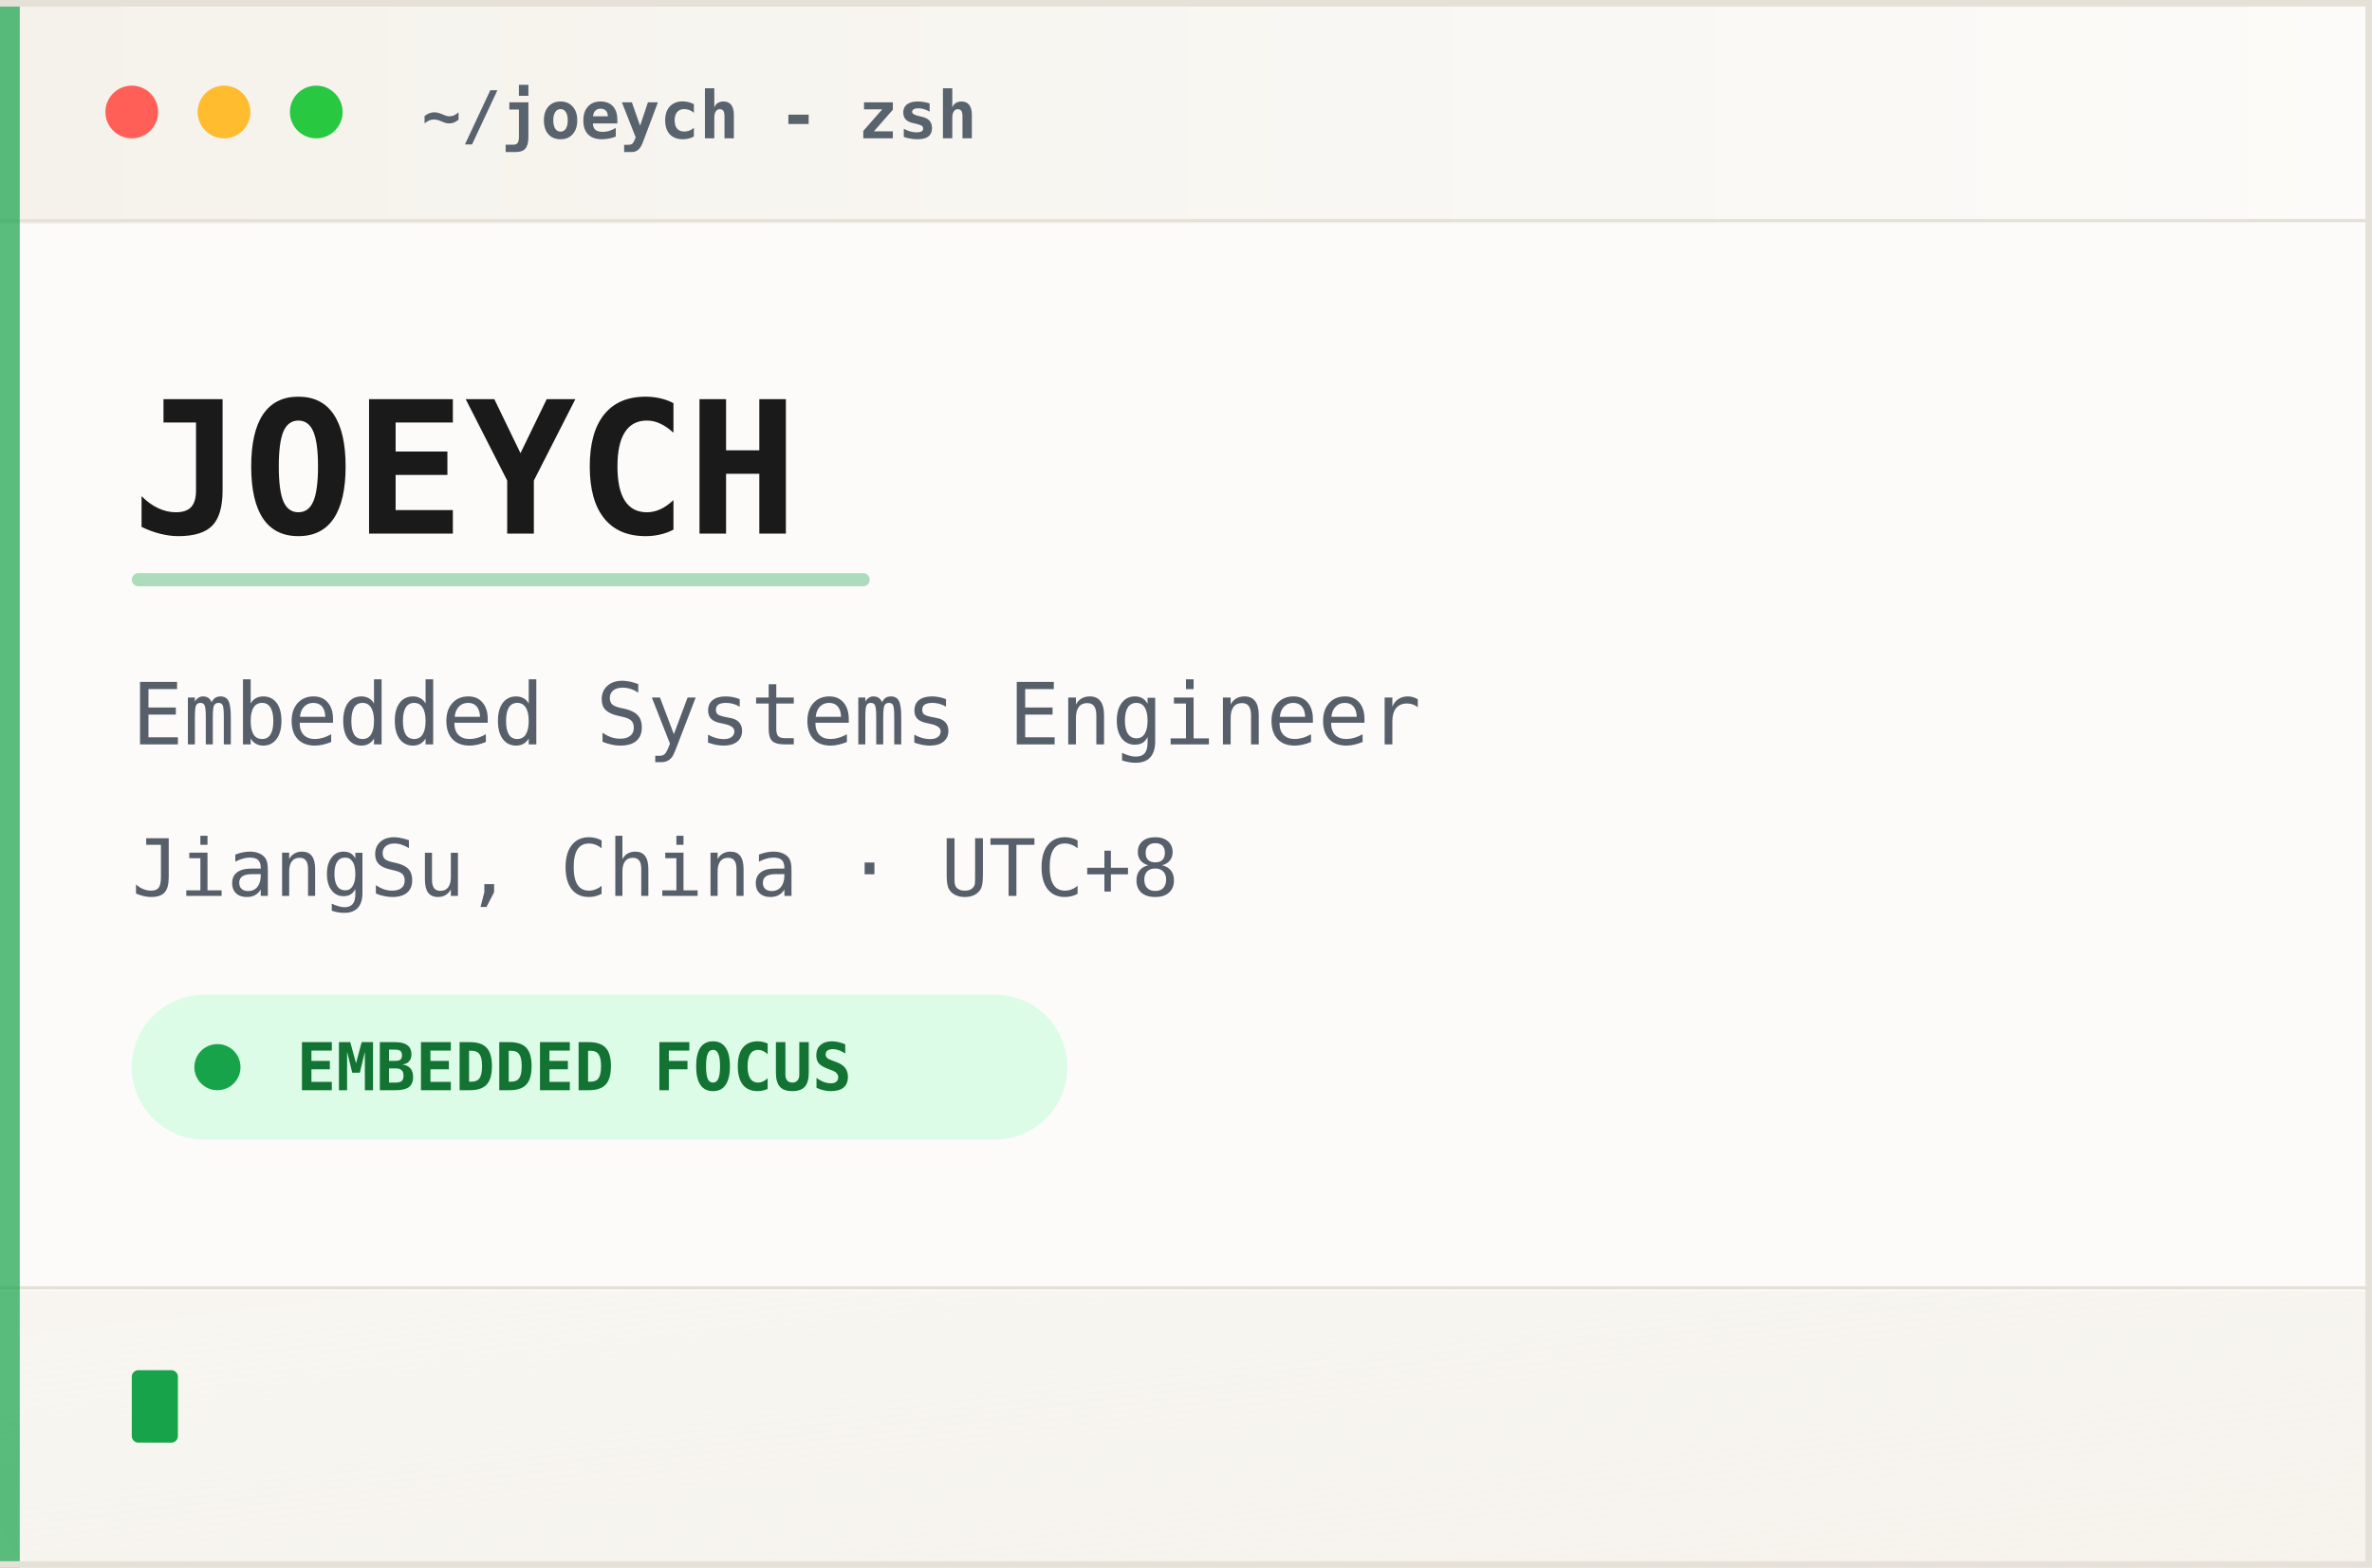
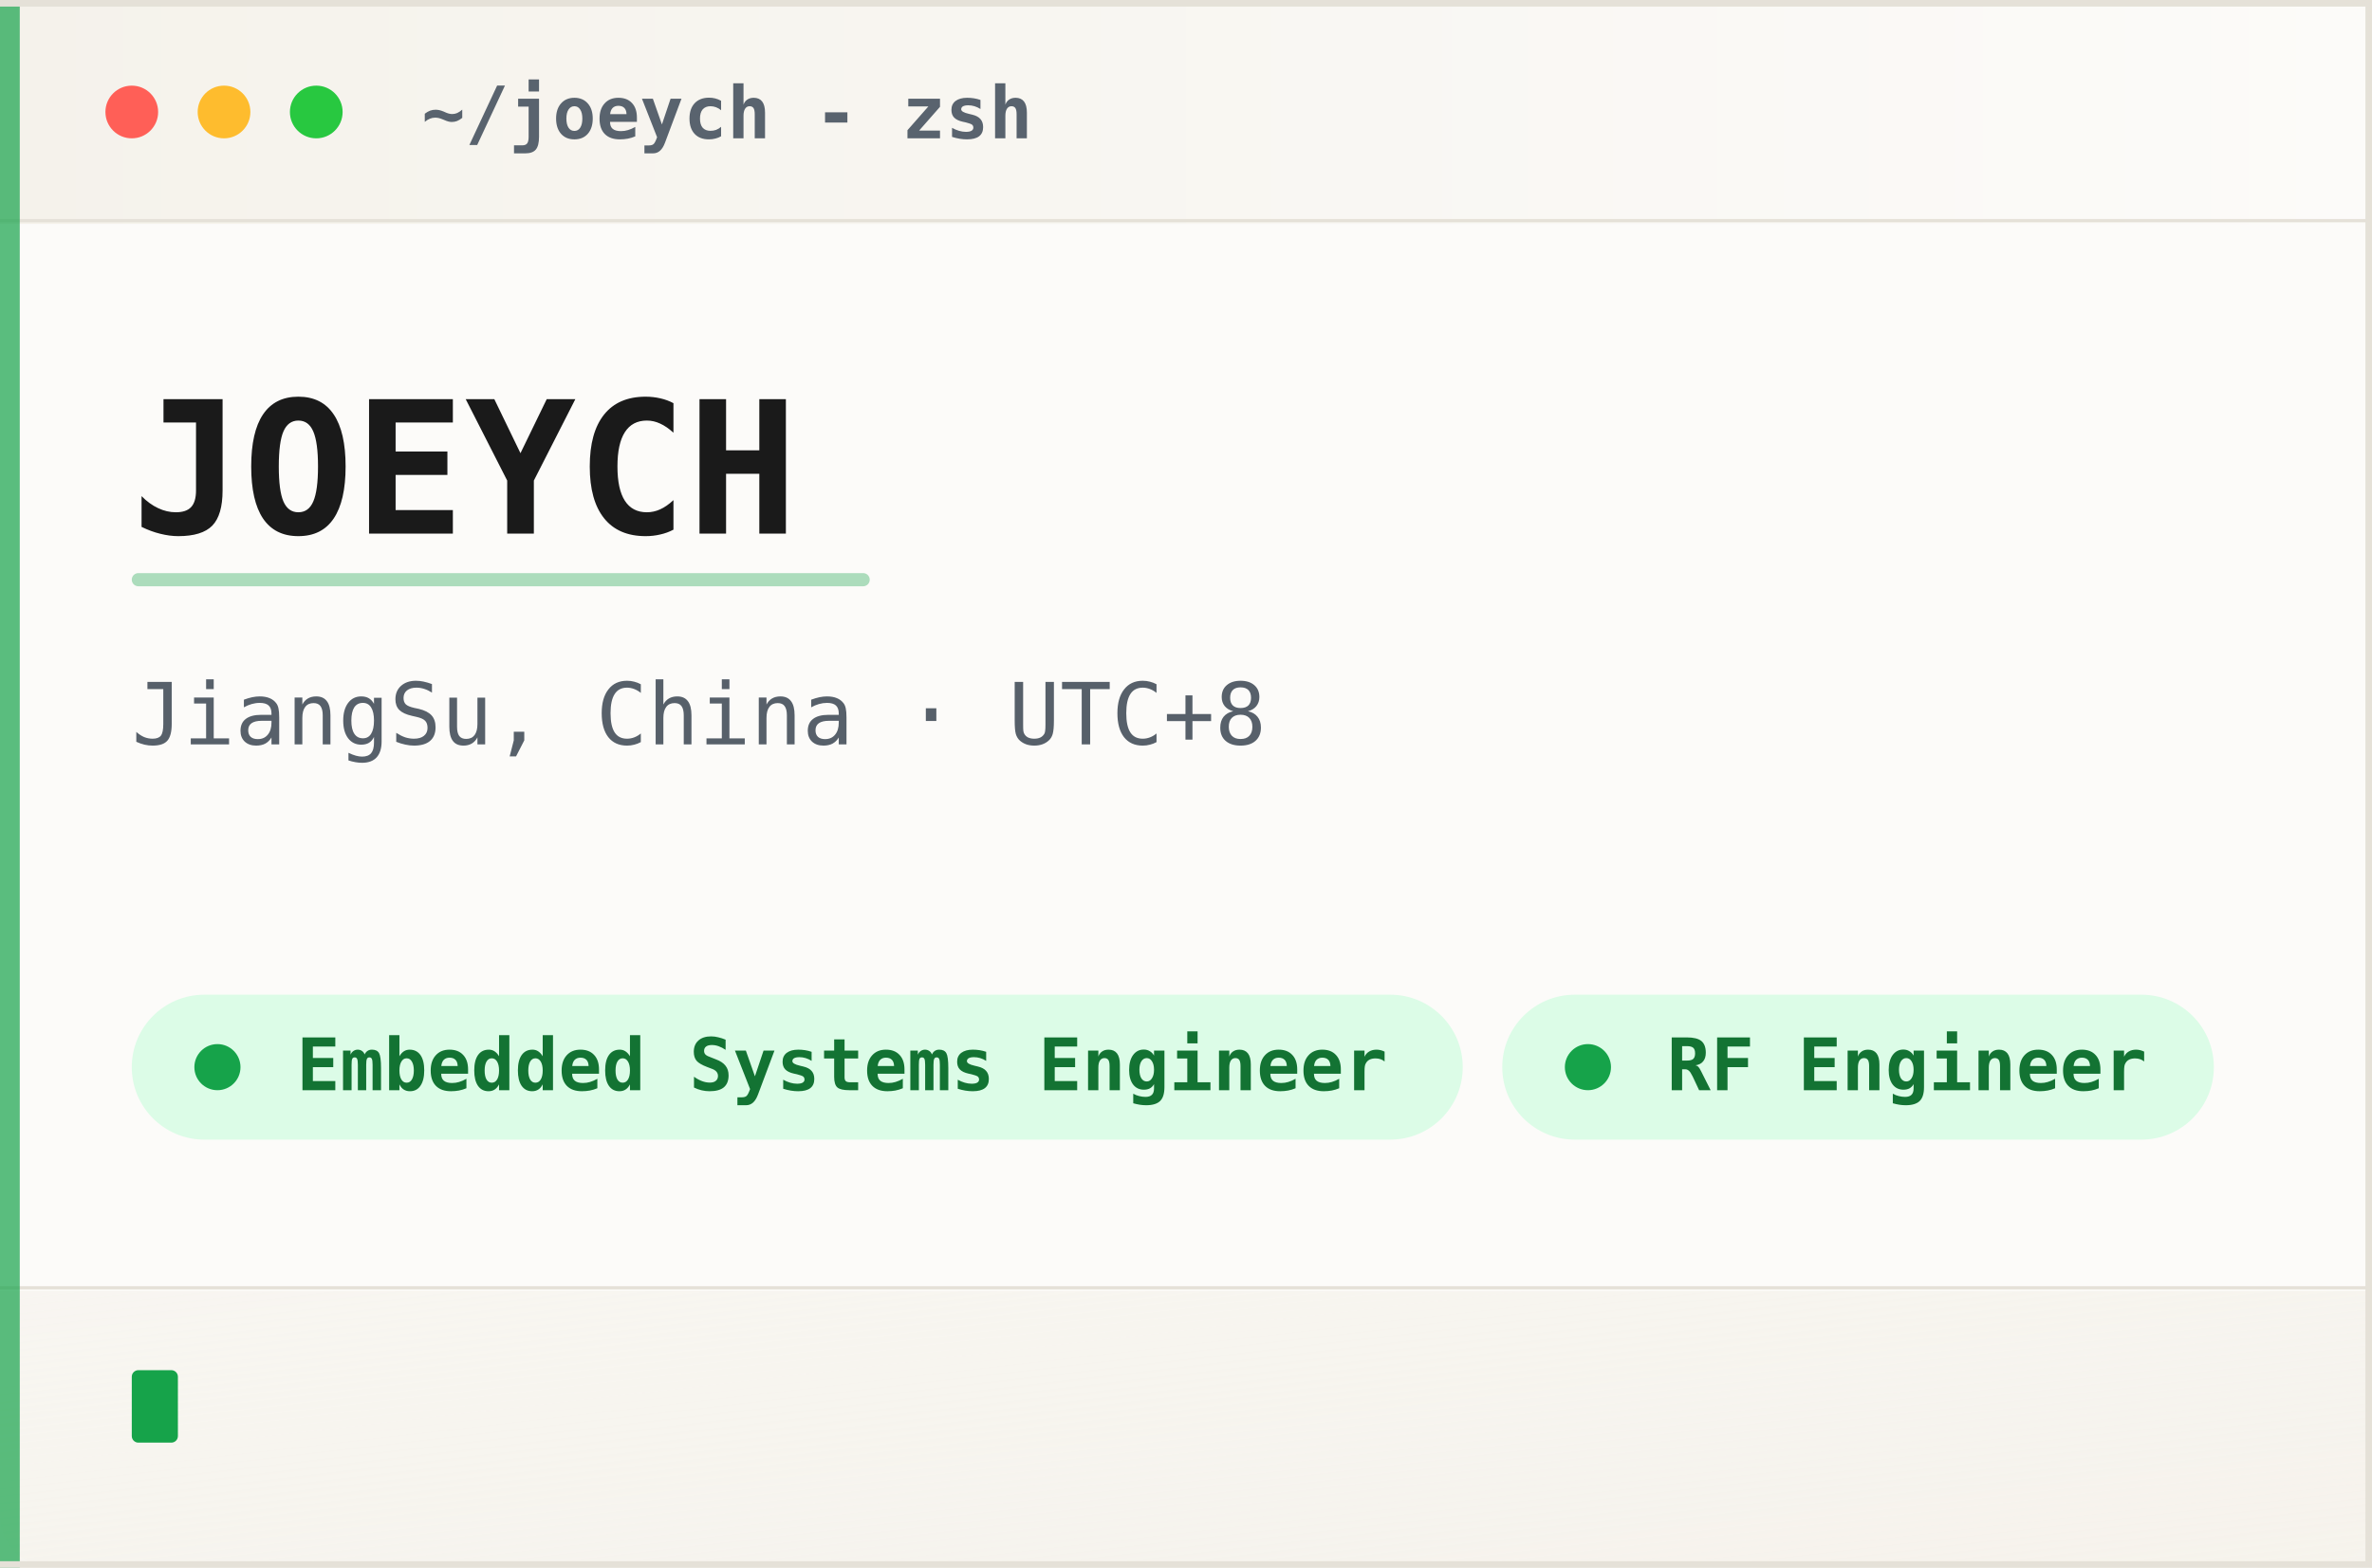
<svg xmlns="http://www.w3.org/2000/svg" width="360" height="238" viewBox="0 0 360 238" role="img" aria-labelledby="title desc">
  <defs>
    <linearGradient id="bar" x1="0" x2="1">
      <stop stop-color="#f5f2eb" />
      <stop offset="1" stop-color="#fcfbf9" />
    </linearGradient>
    <linearGradient id="prompt" y2="1">
      <stop stop-color="#f5f2eb" stop-opacity=".6" />
      <stop offset="1" stop-color="#f5f2eb" stop-opacity=".9" />
    </linearGradient>
  </defs>
  <style>@media (prefers-reduced-motion: reduce){.animated-prompt{display:none}.prompt{opacity:1}.prompt-cursor animate{display:none}}</style>
  <rect width="360" height="238" rx="8" fill="#fcfbf9" />
  <rect width="360" height="34" fill="url(#bar)" />
  <path d="M0 33.5H360" stroke="#e5e1d8" stroke-width=".5" />
  <circle cx="20" cy="17" r="4" fill="#ff5f57" />
  <circle cx="34" cy="17" r="4" fill="#febc2e" />
  <circle cx="48" cy="17" r="4" fill="#28c840" />
-   <text x="64" y="21" font-family="Consolas, Menlo, 'DejaVu Sans Mono', 'Courier New', monospace" font-size="10" font-weight="600" fill="#59636e">~/joeych - zsh</text>
+   <text x="64" y="21" font-family="Consolas, Menlo, 'DejaVu Sans Mono', 'Courier New', monospace" font-size="11" font-weight="600" fill="#59636e">~/joeych - zsh</text>
  <text x="20" y="81" font-family="Consolas, Menlo, 'DejaVu Sans Mono', 'Courier New', monospace" font-size="28" font-weight="900" fill="#1a1a1a">JOEYCH</text>
  <rect x="20" y="87" width="112" height="2" rx="1" fill="#16a34a" opacity=".35" />
-   <text x="20" y="113" font-family="Consolas, Menlo, 'DejaVu Sans Mono', 'Courier New', monospace" font-size="13" fill="#57606a">Embedded Systems Engineer</text>
-   <text x="20" y="136" font-family="Consolas, Menlo, 'DejaVu Sans Mono', 'Courier New', monospace" font-size="12" fill="#57606a">JiangSu, China · UTC+8</text>
-   <rect x="20" y="151" width="142" height="22" rx="11" fill="#dcfce7" />
+   <text x="20" y="113" font-family="Consolas, Menlo, 'DejaVu Sans Mono', 'Courier New', monospace" font-size="13" fill="#57606a">JiangSu, China · UTC+8</text>
+   <rect x="20" y="151" width="202" height="22" rx="11" fill="#dcfce7" />
  <circle cx="33" cy="162" r="3.5" fill="#16a34a" />
-   <text x="45" y="165.5" font-family="Consolas, Menlo, 'DejaVu Sans Mono', 'Courier New', monospace" font-size="10" font-weight="700" fill="#137333">EMBEDDED FOCUS</text>
+   <text x="45" y="165.5" font-family="Consolas, Menlo, 'DejaVu Sans Mono', 'Courier New', monospace" font-size="11" font-weight="700" fill="#137333">Embedded Systems Engineer</text>
+   <rect x="228" y="151" width="108" height="22" rx="11" fill="#dcfce7" />
+   <circle cx="241" cy="162" r="3.5" fill="#16a34a" />
+   <text x="253" y="165.5" font-family="Consolas, Menlo, 'DejaVu Sans Mono', 'Courier New', monospace" font-size="11" font-weight="700" fill="#137333">RF Engineer</text>
  <rect y="196" width="360" height="42" fill="url(#prompt)" />
  <path d="M0 195.5H360" stroke="#e5e1d8" stroke-width=".5" />
  <rect class="prompt-cursor" x="20" y="208" width="7" height="11" rx="1" fill="#16a34a">
    <animate attributeName="opacity" values=".85;.1;.85" dur="1.1s" repeatCount="indefinite" />
  </rect>
-   <text class="prompt" x="36" y="218" font-family="Consolas, Menlo, 'DejaVu Sans Mono', 'Courier New', monospace" font-size="10.5" font-weight="600" fill="#137333" opacity="0">&gt;_Focus: Embedded Systems | RTOS | C/C++</text>
-   <text class="animated-prompt" x="36" y="218" font-family="Consolas, Menlo, 'DejaVu Sans Mono', 'Courier New', monospace" font-size="10.5" font-weight="600" fill="#137333" opacity="0">
+   <text class="prompt" x="36" y="218" font-family="Consolas, Menlo, 'DejaVu Sans Mono', 'Courier New', monospace" font-size="11.5" font-weight="600" fill="#137333" opacity="0">&gt;_Focus: Embedded Systems | RTOS | C/C++</text>
+   <text class="animated-prompt" x="36" y="218" font-family="Consolas, Menlo, 'DejaVu Sans Mono', 'Courier New', monospace" font-size="11.5" font-weight="600" fill="#137333" opacity="0">
    <animate attributeName="opacity" values="0;0;1;1;0;0" keyTimes="0;0.000;0.025;0.308;0.333;1" dur="12s" repeatCount="indefinite" />&gt;_Focus: Embedded Systems | RTOS | C/C++</text>
-   <text class="animated-prompt" x="36" y="218" font-family="Consolas, Menlo, 'DejaVu Sans Mono', 'Courier New', monospace" font-size="10.5" font-weight="600" fill="#137333" opacity="0">
+   <text class="animated-prompt" x="36" y="218" font-family="Consolas, Menlo, 'DejaVu Sans Mono', 'Courier New', monospace" font-size="11.5" font-weight="600" fill="#137333" opacity="0">
    <animate attributeName="opacity" values="0;0;1;1;0;0" keyTimes="0;0.333;0.358;0.642;0.667;1" dur="12s" repeatCount="indefinite" />&gt;_Build: PCB Design | Flight Control | HMI</text>
-   <text class="animated-prompt" x="36" y="218" font-family="Consolas, Menlo, 'DejaVu Sans Mono', 'Courier New', monospace" font-size="10.5" font-weight="600" fill="#137333" opacity="0">
+   <text class="animated-prompt" x="36" y="218" font-family="Consolas, Menlo, 'DejaVu Sans Mono', 'Courier New', monospace" font-size="11.5" font-weight="600" fill="#137333" opacity="0">
    <animate attributeName="opacity" values="0;0;1;1;0;0" keyTimes="0;0.667;0.692;0.975;1.000;1" dur="12s" repeatCount="indefinite" />&gt;_Explore: AI Agents | Local AI | EDA</text>
  <rect width="3" height="238" fill="#16a34a" opacity=".7" />
  <path d="M0 .5H360M359.5 0V238M0 237.5H360" stroke="#e5e1d8" stroke-width="1" fill="none" />
</svg>
